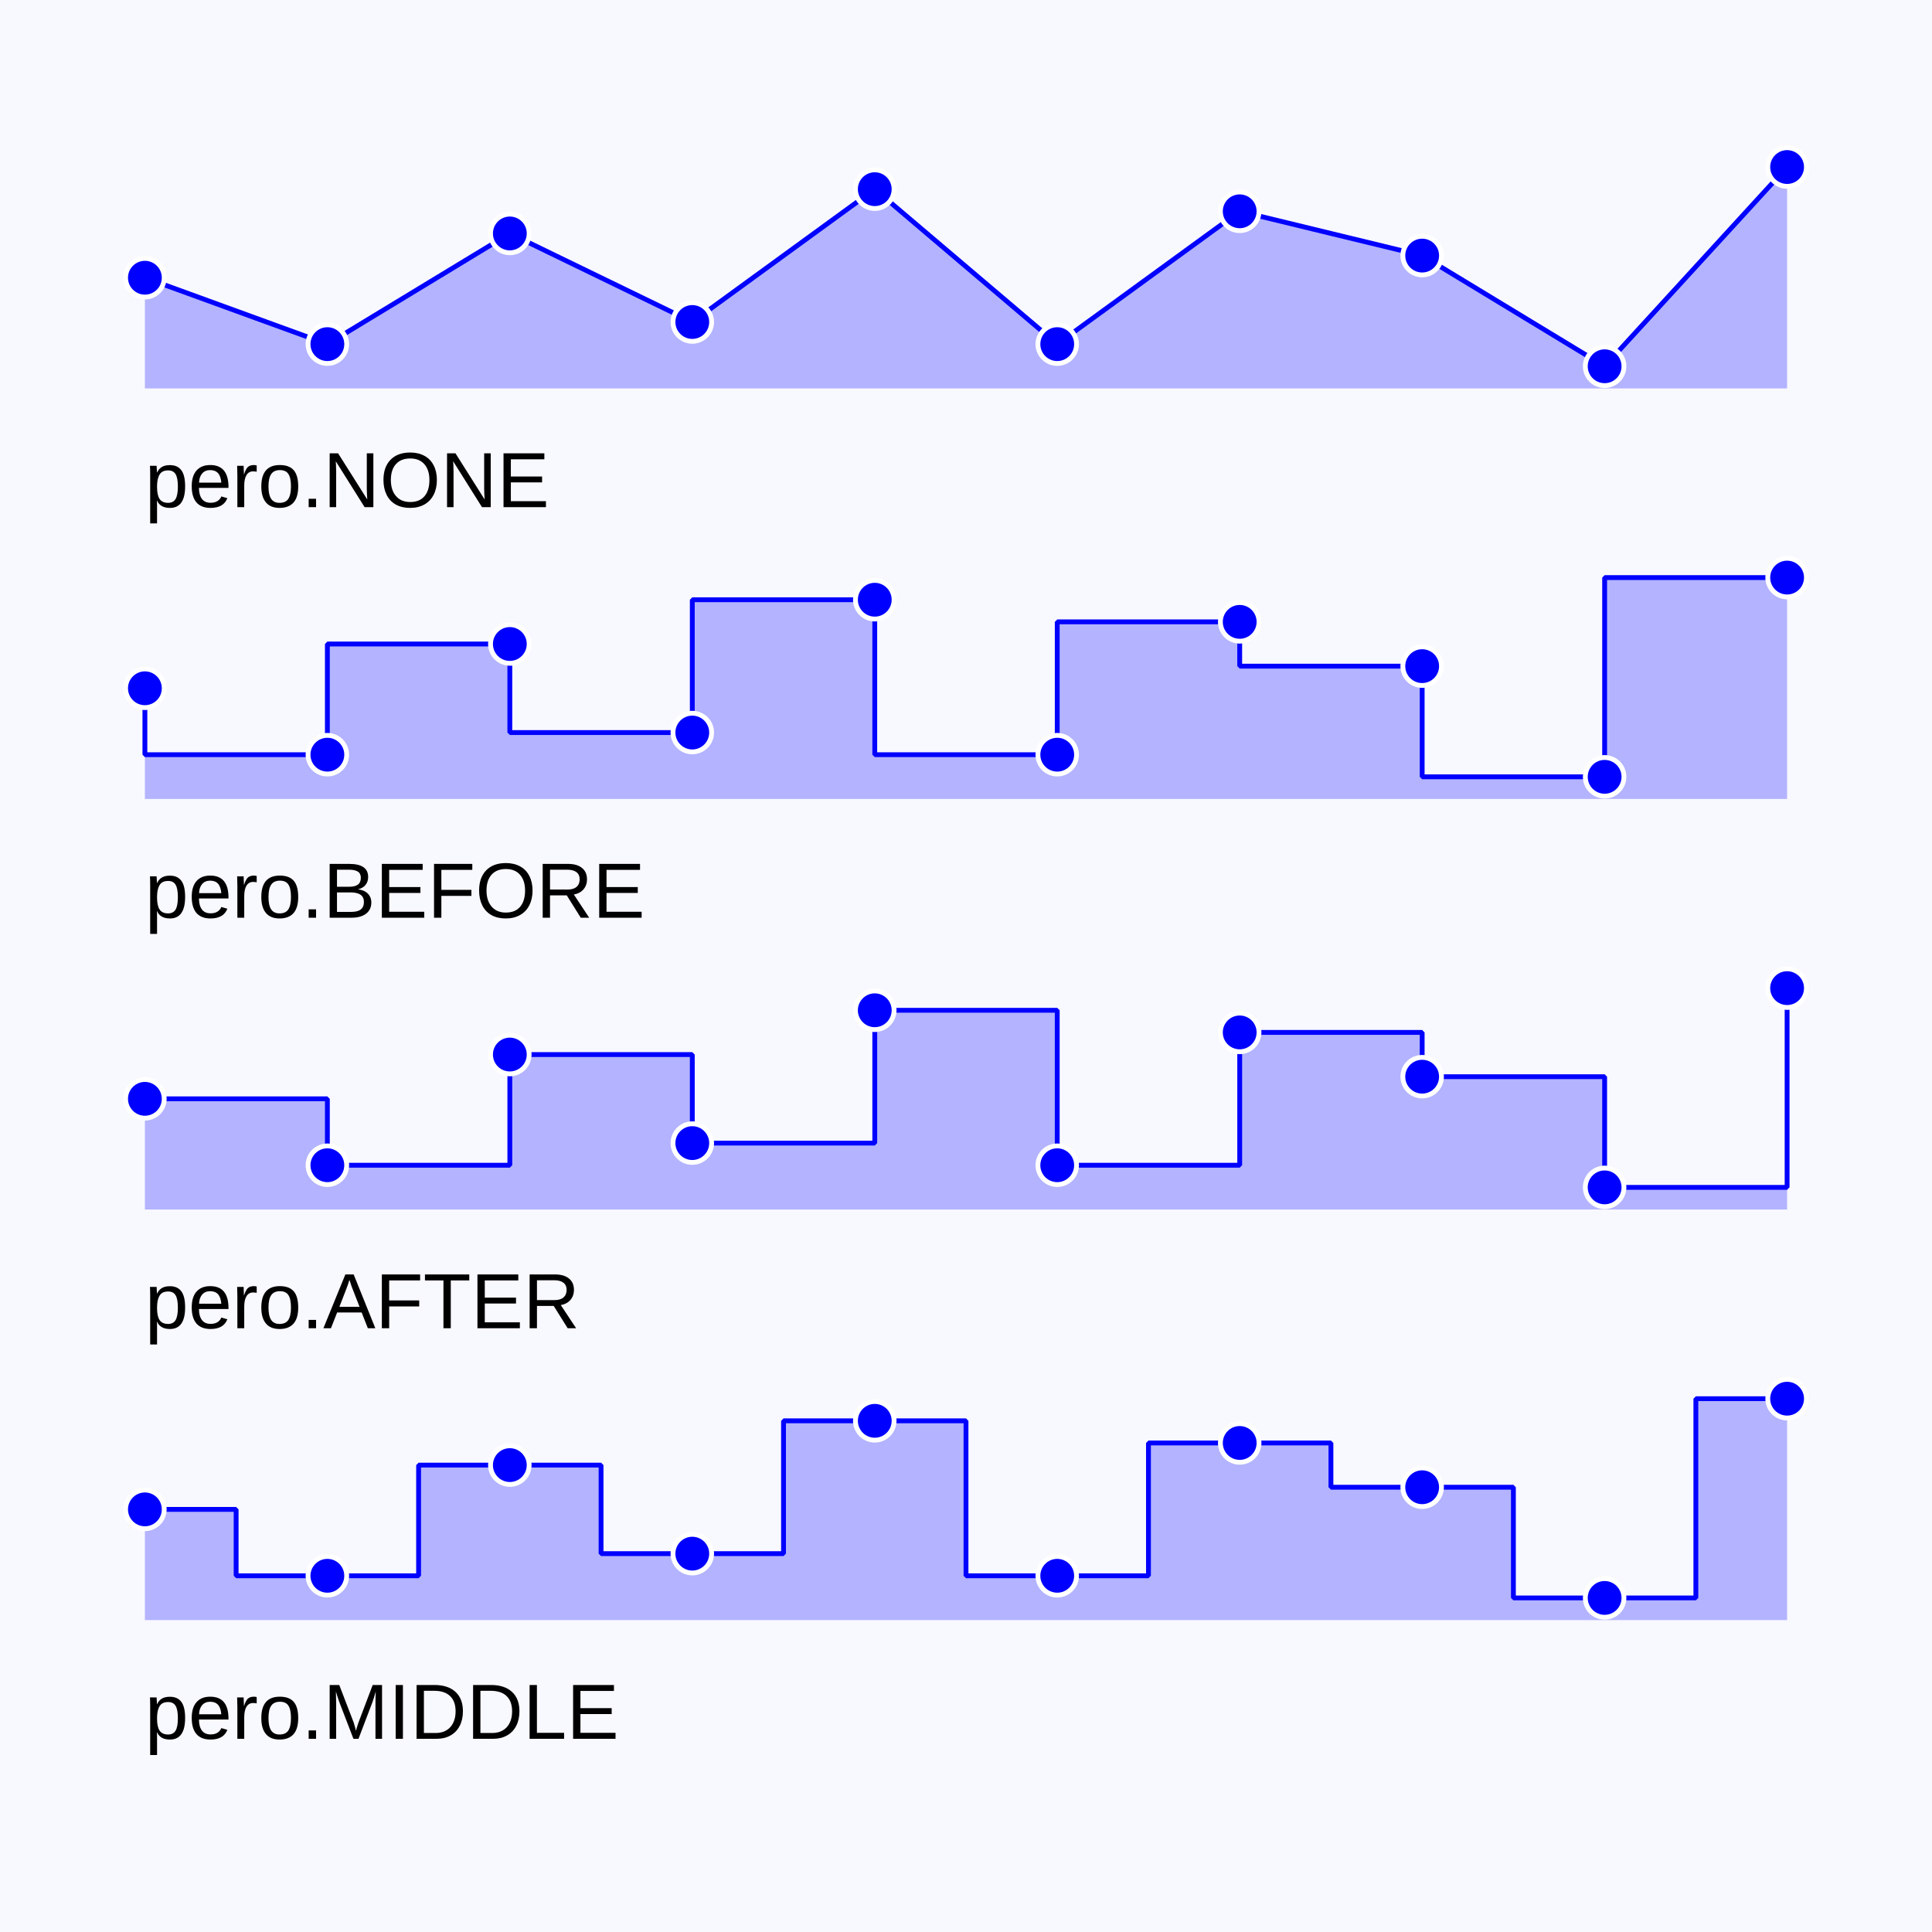
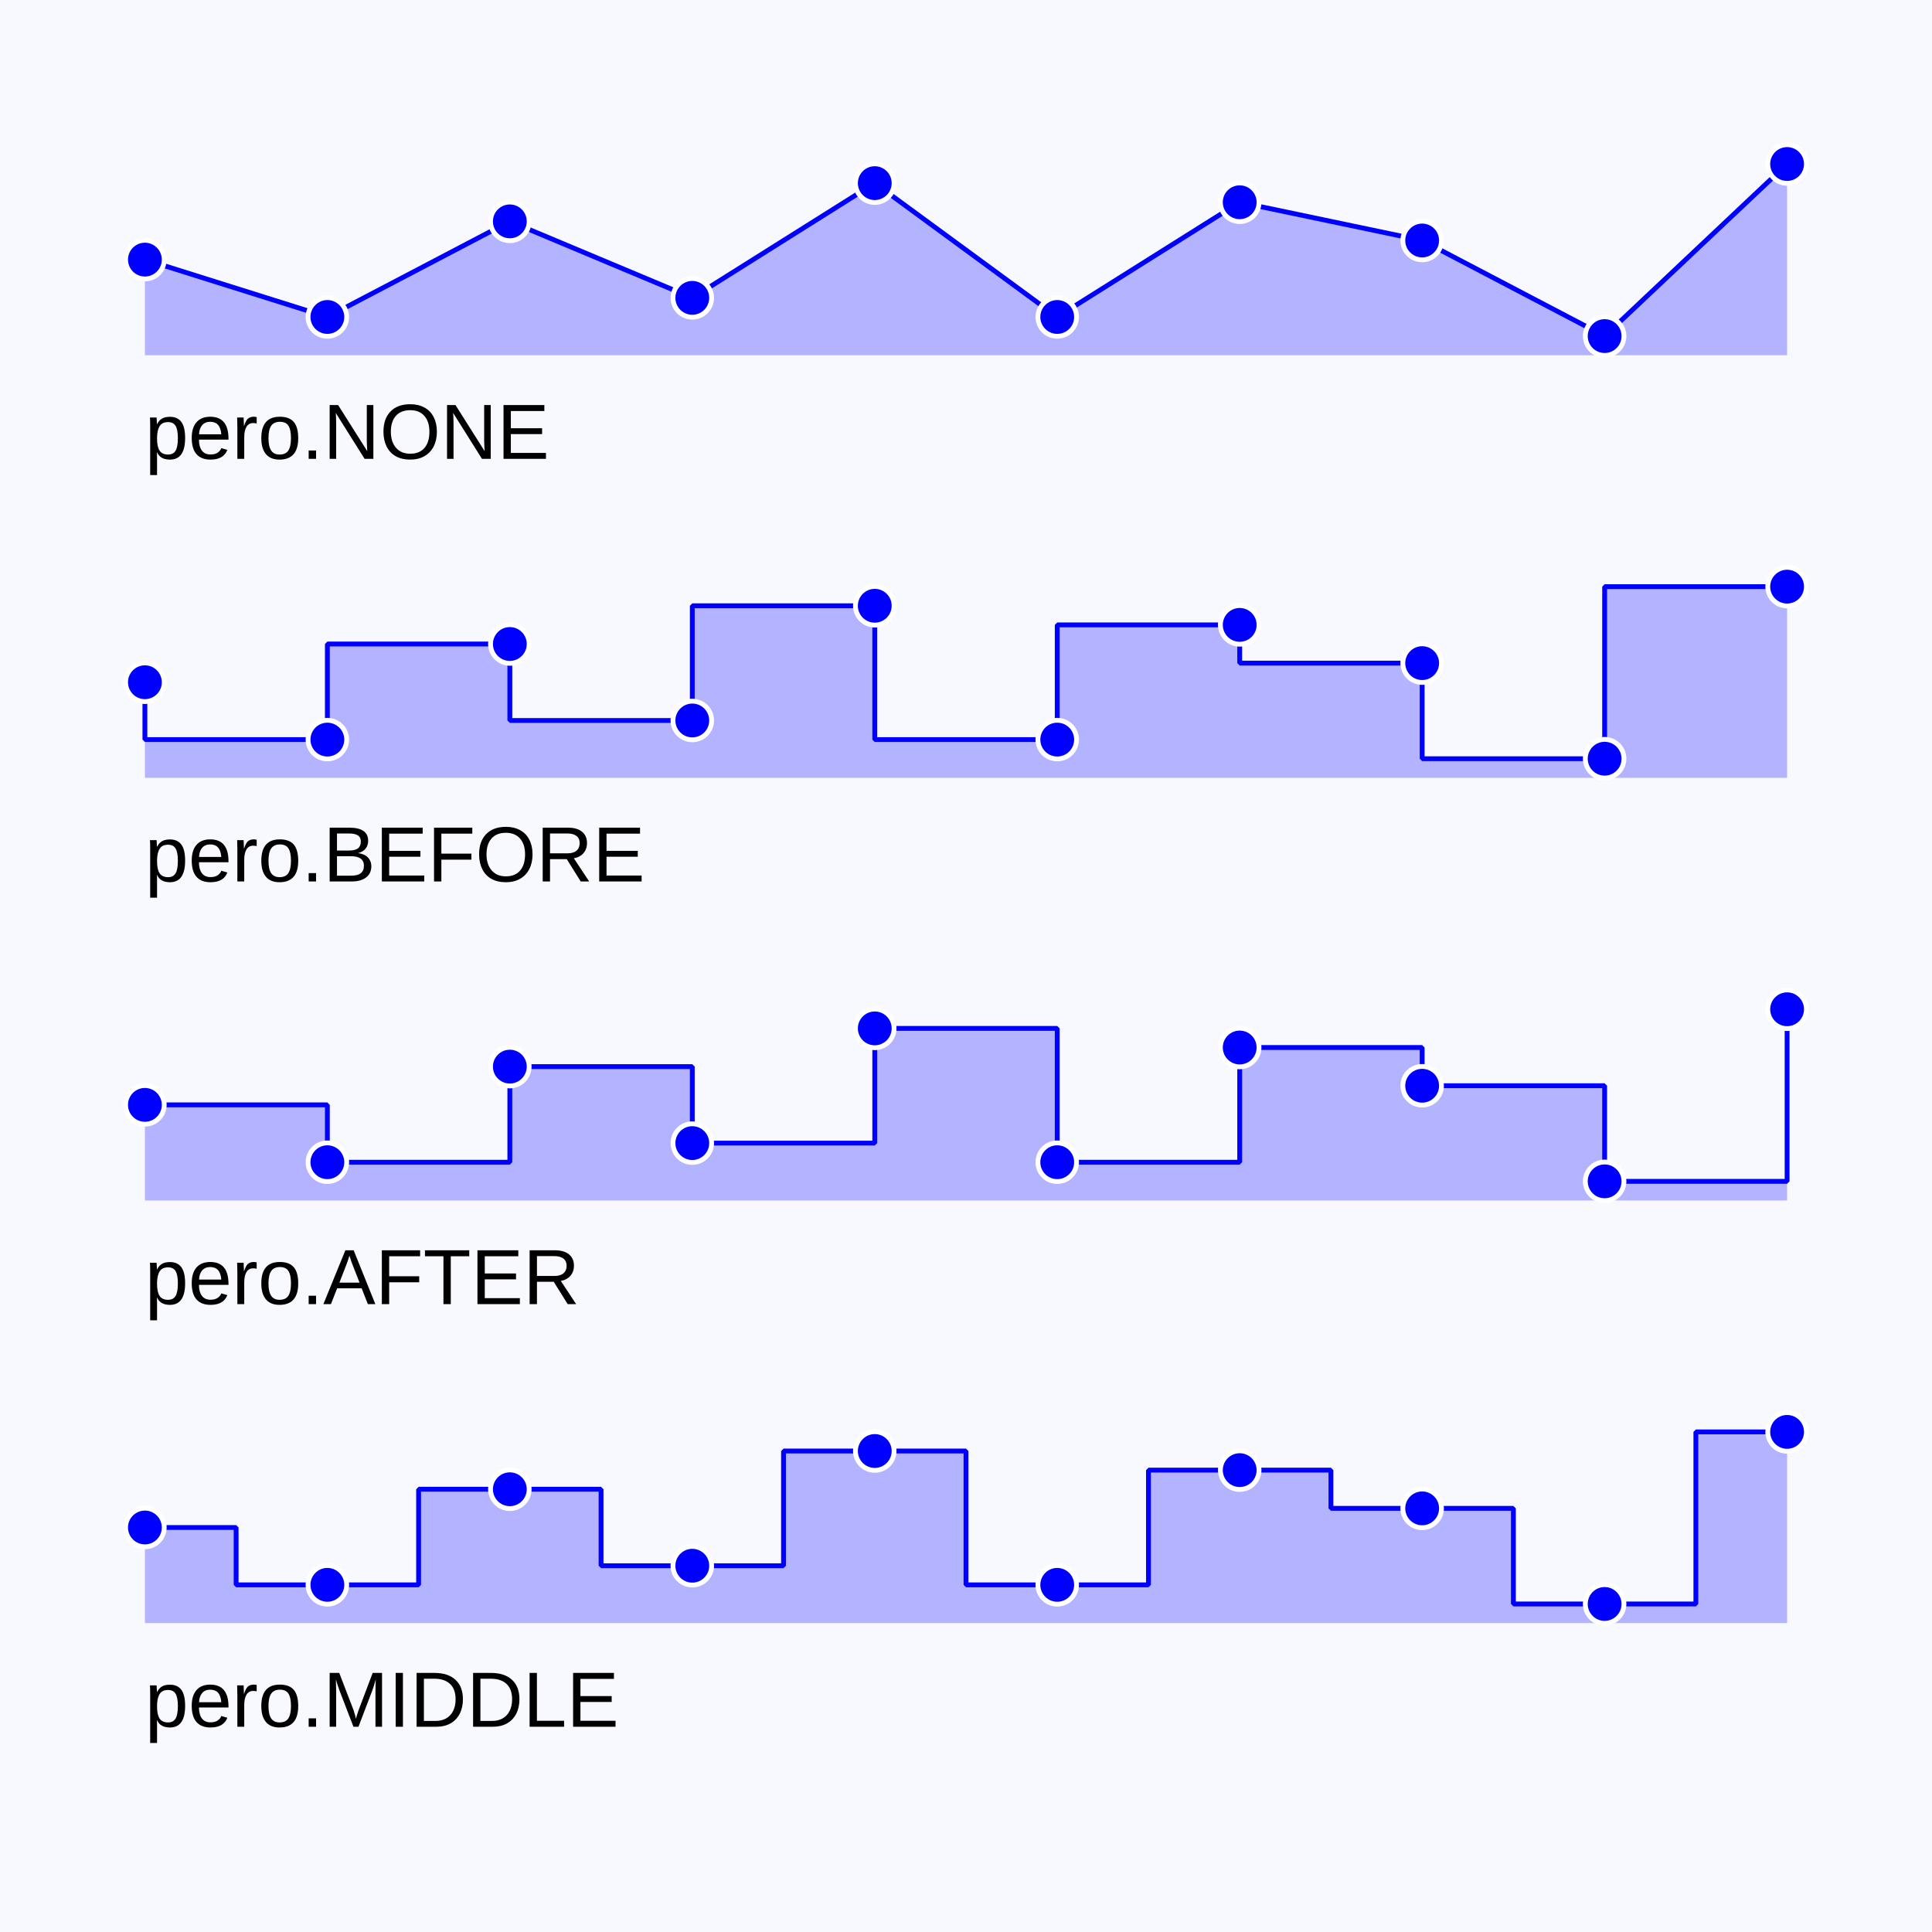
<svg xmlns="http://www.w3.org/2000/svg" width="400" height="400">
  <rect x="0.0" y="0.0" width="400.0" height="400.0" stroke="#000000" stroke-width="0.0" stroke-linecap="square" stroke-linejoin="bevel" fill="#f8f8ff" />
-   <g id="tag_4587454536" class="profile">
-     <polygon points="30.0,57.5 67.778,71.25 105.556,48.333 143.333,66.667 181.111,39.167 218.889,71.25 256.667,43.75 294.444,52.917 332.222,75.833 370.0,34.583 370.0,80.417 30.0,80.417" stroke="#000000" stroke-opacity="0.0" stroke-width="1.0" stroke-linecap="square" stroke-linejoin="bevel" fill="#b3b3ff" fill-rule="evenodd" />
-     <polyline points="30.0,57.5 67.778,71.25 105.556,48.333 143.333,66.667 181.111,39.167 218.889,71.25 256.667,43.75 294.444,52.917 332.222,75.833 370.0,34.583" stroke="#0000ff" stroke-width="1.0" stroke-linecap="square" stroke-linejoin="bevel" fill="#000000" fill-opacity="0.0" fill-rule="evenodd" />
-     <circle cx="30.0" cy="57.5" r="4.0" stroke="#ffffff" stroke-width="1.0" stroke-linecap="square" stroke-linejoin="bevel" fill="#0000ff" />
-     <circle cx="67.778" cy="71.25" r="4.0" stroke="#ffffff" stroke-width="1.0" stroke-linecap="square" stroke-linejoin="bevel" fill="#0000ff" />
-     <circle cx="105.556" cy="48.333" r="4.0" stroke="#ffffff" stroke-width="1.0" stroke-linecap="square" stroke-linejoin="bevel" fill="#0000ff" />
-     <circle cx="143.333" cy="66.667" r="4.0" stroke="#ffffff" stroke-width="1.0" stroke-linecap="square" stroke-linejoin="bevel" fill="#0000ff" />
-     <circle cx="181.111" cy="39.167" r="4.0" stroke="#ffffff" stroke-width="1.0" stroke-linecap="square" stroke-linejoin="bevel" fill="#0000ff" />
-     <circle cx="218.889" cy="71.25" r="4.0" stroke="#ffffff" stroke-width="1.0" stroke-linecap="square" stroke-linejoin="bevel" fill="#0000ff" />
-     <circle cx="256.667" cy="43.75" r="4.0" stroke="#ffffff" stroke-width="1.0" stroke-linecap="square" stroke-linejoin="bevel" fill="#0000ff" />
-     <circle cx="294.444" cy="52.917" r="4.0" stroke="#ffffff" stroke-width="1.0" stroke-linecap="square" stroke-linejoin="bevel" fill="#0000ff" />
-     <circle cx="332.222" cy="75.833" r="4.0" stroke="#ffffff" stroke-width="1.0" stroke-linecap="square" stroke-linejoin="bevel" fill="#0000ff" />
-     <circle cx="370.0" cy="34.583" r="4.0" stroke="#ffffff" stroke-width="1.0" stroke-linecap="square" stroke-linejoin="bevel" fill="#0000ff" />
+   <g id="tag_4595829224" class="profile">
+     <polygon points="30.0,53.75 67.778,65.625 105.556,45.833 143.333,61.667 181.111,37.917 218.889,65.625 256.667,41.875 294.444,49.792 332.222,69.583 370.0,33.958 370.0,73.542 30.0,73.542" stroke="#000000" stroke-opacity="0.0" stroke-width="1.0" stroke-linecap="square" stroke-linejoin="bevel" fill="#b3b3ff" fill-rule="evenodd" />
+     <polyline points="30.0,53.75 67.778,65.625 105.556,45.833 143.333,61.667 181.111,37.917 218.889,65.625 256.667,41.875 294.444,49.792 332.222,69.583 370.0,33.958" stroke="#0000ff" stroke-width="1.0" stroke-linecap="square" stroke-linejoin="bevel" fill="#000000" fill-opacity="0.0" fill-rule="evenodd" />
+     <circle cx="30.0" cy="53.75" r="4.0" stroke="#ffffff" stroke-width="1.0" stroke-linecap="square" stroke-linejoin="bevel" fill="#0000ff" />
+     <circle cx="67.778" cy="65.625" r="4.0" stroke="#ffffff" stroke-width="1.0" stroke-linecap="square" stroke-linejoin="bevel" fill="#0000ff" />
+     <circle cx="105.556" cy="45.833" r="4.0" stroke="#ffffff" stroke-width="1.0" stroke-linecap="square" stroke-linejoin="bevel" fill="#0000ff" />
+     <circle cx="143.333" cy="61.667" r="4.0" stroke="#ffffff" stroke-width="1.0" stroke-linecap="square" stroke-linejoin="bevel" fill="#0000ff" />
+     <circle cx="181.111" cy="37.917" r="4.0" stroke="#ffffff" stroke-width="1.0" stroke-linecap="square" stroke-linejoin="bevel" fill="#0000ff" />
+     <circle cx="218.889" cy="65.625" r="4.0" stroke="#ffffff" stroke-width="1.0" stroke-linecap="square" stroke-linejoin="bevel" fill="#0000ff" />
+     <circle cx="256.667" cy="41.875" r="4.0" stroke="#ffffff" stroke-width="1.0" stroke-linecap="square" stroke-linejoin="bevel" fill="#0000ff" />
+     <circle cx="294.444" cy="49.792" r="4.0" stroke="#ffffff" stroke-width="1.0" stroke-linecap="square" stroke-linejoin="bevel" fill="#0000ff" />
+     <circle cx="332.222" cy="69.583" r="4.0" stroke="#ffffff" stroke-width="1.0" stroke-linecap="square" stroke-linejoin="bevel" fill="#0000ff" />
+     <circle cx="370.0" cy="33.958" r="4.0" stroke="#ffffff" stroke-width="1.0" stroke-linecap="square" stroke-linejoin="bevel" fill="#0000ff" />
  </g>
-   <text x="30.0" y="105.0" font-family="Arial" font-size="16.2" text-anchor="left" fill="#000000">pero.NONE</text>
-   <g id="tag_4587454536" class="profile">
-     <polygon points="30.0,142.5 30.0,156.25 67.778,156.25 67.778,133.333 105.556,133.333 105.556,151.667 143.333,151.667 143.333,124.167 181.111,124.167 181.111,156.25 218.889,156.25 218.889,128.75 256.667,128.75 256.667,137.917 294.444,137.917 294.444,160.833 332.222,160.833 332.222,119.583 370.0,119.583 370.0,165.417 30.0,165.417" stroke="#000000" stroke-opacity="0.0" stroke-width="1.0" stroke-linecap="square" stroke-linejoin="bevel" fill="#b3b3ff" fill-rule="evenodd" />
-     <polyline points="30.0,142.5 30.0,156.25 67.778,156.25 67.778,133.333 105.556,133.333 105.556,151.667 143.333,151.667 143.333,124.167 181.111,124.167 181.111,156.25 218.889,156.25 218.889,128.75 256.667,128.75 256.667,137.917 294.444,137.917 294.444,160.833 332.222,160.833 332.222,119.583 370.0,119.583" stroke="#0000ff" stroke-width="1.0" stroke-linecap="square" stroke-linejoin="bevel" fill="#000000" fill-opacity="0.0" fill-rule="evenodd" />
-     <circle cx="30.0" cy="142.5" r="4.0" stroke="#ffffff" stroke-width="1.0" stroke-linecap="square" stroke-linejoin="bevel" fill="#0000ff" />
-     <circle cx="67.778" cy="156.25" r="4.0" stroke="#ffffff" stroke-width="1.0" stroke-linecap="square" stroke-linejoin="bevel" fill="#0000ff" />
+   <text x="30.0" y="95.0" font-family="Arial" font-size="16.2" text-anchor="left" fill="#000000">pero.NONE</text>
+   <g id="tag_4595829224" class="profile">
+     <polygon points="30.0,141.25 30.0,153.125 67.778,153.125 67.778,133.333 105.556,133.333 105.556,149.167 143.333,149.167 143.333,125.417 181.111,125.417 181.111,153.125 218.889,153.125 218.889,129.375 256.667,129.375 256.667,137.292 294.444,137.292 294.444,157.083 332.222,157.083 332.222,121.458 370.0,121.458 370.0,161.042 30.0,161.042" stroke="#000000" stroke-opacity="0.0" stroke-width="1.0" stroke-linecap="square" stroke-linejoin="bevel" fill="#b3b3ff" fill-rule="evenodd" />
+     <polyline points="30.0,141.25 30.0,153.125 67.778,153.125 67.778,133.333 105.556,133.333 105.556,149.167 143.333,149.167 143.333,125.417 181.111,125.417 181.111,153.125 218.889,153.125 218.889,129.375 256.667,129.375 256.667,137.292 294.444,137.292 294.444,157.083 332.222,157.083 332.222,121.458 370.0,121.458" stroke="#0000ff" stroke-width="1.0" stroke-linecap="square" stroke-linejoin="bevel" fill="#000000" fill-opacity="0.0" fill-rule="evenodd" />
+     <circle cx="30.0" cy="141.25" r="4.0" stroke="#ffffff" stroke-width="1.0" stroke-linecap="square" stroke-linejoin="bevel" fill="#0000ff" />
+     <circle cx="67.778" cy="153.125" r="4.0" stroke="#ffffff" stroke-width="1.0" stroke-linecap="square" stroke-linejoin="bevel" fill="#0000ff" />
    <circle cx="105.556" cy="133.333" r="4.0" stroke="#ffffff" stroke-width="1.0" stroke-linecap="square" stroke-linejoin="bevel" fill="#0000ff" />
-     <circle cx="143.333" cy="151.667" r="4.0" stroke="#ffffff" stroke-width="1.0" stroke-linecap="square" stroke-linejoin="bevel" fill="#0000ff" />
-     <circle cx="181.111" cy="124.167" r="4.0" stroke="#ffffff" stroke-width="1.0" stroke-linecap="square" stroke-linejoin="bevel" fill="#0000ff" />
-     <circle cx="218.889" cy="156.25" r="4.0" stroke="#ffffff" stroke-width="1.0" stroke-linecap="square" stroke-linejoin="bevel" fill="#0000ff" />
-     <circle cx="256.667" cy="128.75" r="4.0" stroke="#ffffff" stroke-width="1.0" stroke-linecap="square" stroke-linejoin="bevel" fill="#0000ff" />
-     <circle cx="294.444" cy="137.917" r="4.0" stroke="#ffffff" stroke-width="1.0" stroke-linecap="square" stroke-linejoin="bevel" fill="#0000ff" />
-     <circle cx="332.222" cy="160.833" r="4.0" stroke="#ffffff" stroke-width="1.0" stroke-linecap="square" stroke-linejoin="bevel" fill="#0000ff" />
-     <circle cx="370.0" cy="119.583" r="4.0" stroke="#ffffff" stroke-width="1.0" stroke-linecap="square" stroke-linejoin="bevel" fill="#0000ff" />
+     <circle cx="143.333" cy="149.167" r="4.0" stroke="#ffffff" stroke-width="1.0" stroke-linecap="square" stroke-linejoin="bevel" fill="#0000ff" />
+     <circle cx="181.111" cy="125.417" r="4.0" stroke="#ffffff" stroke-width="1.0" stroke-linecap="square" stroke-linejoin="bevel" fill="#0000ff" />
+     <circle cx="218.889" cy="153.125" r="4.0" stroke="#ffffff" stroke-width="1.0" stroke-linecap="square" stroke-linejoin="bevel" fill="#0000ff" />
+     <circle cx="256.667" cy="129.375" r="4.0" stroke="#ffffff" stroke-width="1.0" stroke-linecap="square" stroke-linejoin="bevel" fill="#0000ff" />
+     <circle cx="294.444" cy="137.292" r="4.0" stroke="#ffffff" stroke-width="1.0" stroke-linecap="square" stroke-linejoin="bevel" fill="#0000ff" />
+     <circle cx="332.222" cy="157.083" r="4.0" stroke="#ffffff" stroke-width="1.0" stroke-linecap="square" stroke-linejoin="bevel" fill="#0000ff" />
+     <circle cx="370.0" cy="121.458" r="4.0" stroke="#ffffff" stroke-width="1.0" stroke-linecap="square" stroke-linejoin="bevel" fill="#0000ff" />
  </g>
-   <text x="30.0" y="190.0" font-family="Arial" font-size="16.2" text-anchor="left" fill="#000000">pero.BEFORE</text>
-   <g id="tag_4587454536" class="profile">
-     <polygon points="30.0,227.5 67.778,227.5 67.778,241.25 105.556,241.25 105.556,218.333 143.333,218.333 143.333,236.667 181.111,236.667 181.111,209.167 218.889,209.167 218.889,241.25 256.667,241.25 256.667,213.75 294.444,213.75 294.444,222.917 332.222,222.917 332.222,245.833 370.0,245.833 370.0,204.583 370.0,250.417 30.0,250.417" stroke="#000000" stroke-opacity="0.0" stroke-width="1.0" stroke-linecap="square" stroke-linejoin="bevel" fill="#b3b3ff" fill-rule="evenodd" />
-     <polyline points="30.0,227.5 67.778,227.5 67.778,241.25 105.556,241.25 105.556,218.333 143.333,218.333 143.333,236.667 181.111,236.667 181.111,209.167 218.889,209.167 218.889,241.25 256.667,241.25 256.667,213.75 294.444,213.75 294.444,222.917 332.222,222.917 332.222,245.833 370.0,245.833 370.0,204.583" stroke="#0000ff" stroke-width="1.0" stroke-linecap="square" stroke-linejoin="bevel" fill="#000000" fill-opacity="0.0" fill-rule="evenodd" />
-     <circle cx="30.0" cy="227.5" r="4.0" stroke="#ffffff" stroke-width="1.0" stroke-linecap="square" stroke-linejoin="bevel" fill="#0000ff" />
-     <circle cx="67.778" cy="241.25" r="4.0" stroke="#ffffff" stroke-width="1.0" stroke-linecap="square" stroke-linejoin="bevel" fill="#0000ff" />
-     <circle cx="105.556" cy="218.333" r="4.0" stroke="#ffffff" stroke-width="1.0" stroke-linecap="square" stroke-linejoin="bevel" fill="#0000ff" />
+   <text x="30.0" y="182.5" font-family="Arial" font-size="16.2" text-anchor="left" fill="#000000">pero.BEFORE</text>
+   <g id="tag_4595829224" class="profile">
+     <polygon points="30.0,228.75 67.778,228.75 67.778,240.625 105.556,240.625 105.556,220.833 143.333,220.833 143.333,236.667 181.111,236.667 181.111,212.917 218.889,212.917 218.889,240.625 256.667,240.625 256.667,216.875 294.444,216.875 294.444,224.792 332.222,224.792 332.222,244.583 370.0,244.583 370.0,208.958 370.0,248.542 30.0,248.542" stroke="#000000" stroke-opacity="0.0" stroke-width="1.0" stroke-linecap="square" stroke-linejoin="bevel" fill="#b3b3ff" fill-rule="evenodd" />
+     <polyline points="30.0,228.75 67.778,228.75 67.778,240.625 105.556,240.625 105.556,220.833 143.333,220.833 143.333,236.667 181.111,236.667 181.111,212.917 218.889,212.917 218.889,240.625 256.667,240.625 256.667,216.875 294.444,216.875 294.444,224.792 332.222,224.792 332.222,244.583 370.0,244.583 370.0,208.958" stroke="#0000ff" stroke-width="1.0" stroke-linecap="square" stroke-linejoin="bevel" fill="#000000" fill-opacity="0.0" fill-rule="evenodd" />
+     <circle cx="30.0" cy="228.75" r="4.0" stroke="#ffffff" stroke-width="1.0" stroke-linecap="square" stroke-linejoin="bevel" fill="#0000ff" />
+     <circle cx="67.778" cy="240.625" r="4.0" stroke="#ffffff" stroke-width="1.0" stroke-linecap="square" stroke-linejoin="bevel" fill="#0000ff" />
+     <circle cx="105.556" cy="220.833" r="4.0" stroke="#ffffff" stroke-width="1.0" stroke-linecap="square" stroke-linejoin="bevel" fill="#0000ff" />
    <circle cx="143.333" cy="236.667" r="4.0" stroke="#ffffff" stroke-width="1.0" stroke-linecap="square" stroke-linejoin="bevel" fill="#0000ff" />
-     <circle cx="181.111" cy="209.167" r="4.0" stroke="#ffffff" stroke-width="1.0" stroke-linecap="square" stroke-linejoin="bevel" fill="#0000ff" />
-     <circle cx="218.889" cy="241.25" r="4.0" stroke="#ffffff" stroke-width="1.0" stroke-linecap="square" stroke-linejoin="bevel" fill="#0000ff" />
-     <circle cx="256.667" cy="213.75" r="4.0" stroke="#ffffff" stroke-width="1.0" stroke-linecap="square" stroke-linejoin="bevel" fill="#0000ff" />
-     <circle cx="294.444" cy="222.917" r="4.0" stroke="#ffffff" stroke-width="1.0" stroke-linecap="square" stroke-linejoin="bevel" fill="#0000ff" />
-     <circle cx="332.222" cy="245.833" r="4.0" stroke="#ffffff" stroke-width="1.0" stroke-linecap="square" stroke-linejoin="bevel" fill="#0000ff" />
-     <circle cx="370.0" cy="204.583" r="4.0" stroke="#ffffff" stroke-width="1.0" stroke-linecap="square" stroke-linejoin="bevel" fill="#0000ff" />
+     <circle cx="181.111" cy="212.917" r="4.0" stroke="#ffffff" stroke-width="1.0" stroke-linecap="square" stroke-linejoin="bevel" fill="#0000ff" />
+     <circle cx="218.889" cy="240.625" r="4.0" stroke="#ffffff" stroke-width="1.0" stroke-linecap="square" stroke-linejoin="bevel" fill="#0000ff" />
+     <circle cx="256.667" cy="216.875" r="4.0" stroke="#ffffff" stroke-width="1.0" stroke-linecap="square" stroke-linejoin="bevel" fill="#0000ff" />
+     <circle cx="294.444" cy="224.792" r="4.0" stroke="#ffffff" stroke-width="1.0" stroke-linecap="square" stroke-linejoin="bevel" fill="#0000ff" />
+     <circle cx="332.222" cy="244.583" r="4.0" stroke="#ffffff" stroke-width="1.0" stroke-linecap="square" stroke-linejoin="bevel" fill="#0000ff" />
+     <circle cx="370.0" cy="208.958" r="4.0" stroke="#ffffff" stroke-width="1.0" stroke-linecap="square" stroke-linejoin="bevel" fill="#0000ff" />
  </g>
-   <text x="30.0" y="275.0" font-family="Arial" font-size="16.2" text-anchor="left" fill="#000000">pero.AFTER</text>
-   <g id="tag_4587454536" class="profile">
-     <polygon points="30.0,312.5 48.889,312.5 48.889,326.25 67.778,326.25 86.667,326.25 86.667,303.333 105.556,303.333 124.444,303.333 124.444,321.667 143.333,321.667 162.222,321.667 162.222,294.167 181.111,294.167 200.0,294.167 200.0,326.25 218.889,326.25 237.778,326.25 237.778,298.75 256.667,298.75 275.556,298.75 275.556,307.917 294.444,307.917 313.333,307.917 313.333,330.833 332.222,330.833 351.111,330.833 351.111,289.583 370.0,289.583 370.0,335.417 30.0,335.417" stroke="#000000" stroke-opacity="0.0" stroke-width="1.0" stroke-linecap="square" stroke-linejoin="bevel" fill="#b3b3ff" fill-rule="evenodd" />
-     <polyline points="30.0,312.5 48.889,312.5 48.889,326.25 67.778,326.25 86.667,326.25 86.667,303.333 105.556,303.333 124.444,303.333 124.444,321.667 143.333,321.667 162.222,321.667 162.222,294.167 181.111,294.167 200.0,294.167 200.0,326.25 218.889,326.25 237.778,326.25 237.778,298.75 256.667,298.75 275.556,298.75 275.556,307.917 294.444,307.917 313.333,307.917 313.333,330.833 332.222,330.833 351.111,330.833 351.111,289.583 370.0,289.583" stroke="#0000ff" stroke-width="1.0" stroke-linecap="square" stroke-linejoin="bevel" fill="#000000" fill-opacity="0.0" fill-rule="evenodd" />
-     <circle cx="30.0" cy="312.5" r="4.0" stroke="#ffffff" stroke-width="1.0" stroke-linecap="square" stroke-linejoin="bevel" fill="#0000ff" />
-     <circle cx="67.778" cy="326.25" r="4.0" stroke="#ffffff" stroke-width="1.0" stroke-linecap="square" stroke-linejoin="bevel" fill="#0000ff" />
-     <circle cx="105.556" cy="303.333" r="4.0" stroke="#ffffff" stroke-width="1.0" stroke-linecap="square" stroke-linejoin="bevel" fill="#0000ff" />
-     <circle cx="143.333" cy="321.667" r="4.0" stroke="#ffffff" stroke-width="1.0" stroke-linecap="square" stroke-linejoin="bevel" fill="#0000ff" />
-     <circle cx="181.111" cy="294.167" r="4.0" stroke="#ffffff" stroke-width="1.0" stroke-linecap="square" stroke-linejoin="bevel" fill="#0000ff" />
-     <circle cx="218.889" cy="326.25" r="4.0" stroke="#ffffff" stroke-width="1.0" stroke-linecap="square" stroke-linejoin="bevel" fill="#0000ff" />
-     <circle cx="256.667" cy="298.75" r="4.0" stroke="#ffffff" stroke-width="1.0" stroke-linecap="square" stroke-linejoin="bevel" fill="#0000ff" />
-     <circle cx="294.444" cy="307.917" r="4.0" stroke="#ffffff" stroke-width="1.0" stroke-linecap="square" stroke-linejoin="bevel" fill="#0000ff" />
-     <circle cx="332.222" cy="330.833" r="4.0" stroke="#ffffff" stroke-width="1.0" stroke-linecap="square" stroke-linejoin="bevel" fill="#0000ff" />
-     <circle cx="370.0" cy="289.583" r="4.0" stroke="#ffffff" stroke-width="1.0" stroke-linecap="square" stroke-linejoin="bevel" fill="#0000ff" />
+   <text x="30.0" y="270.0" font-family="Arial" font-size="16.2" text-anchor="left" fill="#000000">pero.AFTER</text>
+   <g id="tag_4595829224" class="profile">
+     <polygon points="30.0,316.25 48.889,316.25 48.889,328.125 67.778,328.125 86.667,328.125 86.667,308.333 105.556,308.333 124.444,308.333 124.444,324.167 143.333,324.167 162.222,324.167 162.222,300.417 181.111,300.417 200.0,300.417 200.0,328.125 218.889,328.125 237.778,328.125 237.778,304.375 256.667,304.375 275.556,304.375 275.556,312.292 294.444,312.292 313.333,312.292 313.333,332.083 332.222,332.083 351.111,332.083 351.111,296.458 370.0,296.458 370.0,336.042 30.0,336.042" stroke="#000000" stroke-opacity="0.0" stroke-width="1.0" stroke-linecap="square" stroke-linejoin="bevel" fill="#b3b3ff" fill-rule="evenodd" />
+     <polyline points="30.0,316.25 48.889,316.25 48.889,328.125 67.778,328.125 86.667,328.125 86.667,308.333 105.556,308.333 124.444,308.333 124.444,324.167 143.333,324.167 162.222,324.167 162.222,300.417 181.111,300.417 200.0,300.417 200.0,328.125 218.889,328.125 237.778,328.125 237.778,304.375 256.667,304.375 275.556,304.375 275.556,312.292 294.444,312.292 313.333,312.292 313.333,332.083 332.222,332.083 351.111,332.083 351.111,296.458 370.0,296.458" stroke="#0000ff" stroke-width="1.0" stroke-linecap="square" stroke-linejoin="bevel" fill="#000000" fill-opacity="0.0" fill-rule="evenodd" />
+     <circle cx="30.0" cy="316.25" r="4.0" stroke="#ffffff" stroke-width="1.0" stroke-linecap="square" stroke-linejoin="bevel" fill="#0000ff" />
+     <circle cx="67.778" cy="328.125" r="4.0" stroke="#ffffff" stroke-width="1.0" stroke-linecap="square" stroke-linejoin="bevel" fill="#0000ff" />
+     <circle cx="105.556" cy="308.333" r="4.0" stroke="#ffffff" stroke-width="1.0" stroke-linecap="square" stroke-linejoin="bevel" fill="#0000ff" />
+     <circle cx="143.333" cy="324.167" r="4.0" stroke="#ffffff" stroke-width="1.0" stroke-linecap="square" stroke-linejoin="bevel" fill="#0000ff" />
+     <circle cx="181.111" cy="300.417" r="4.0" stroke="#ffffff" stroke-width="1.0" stroke-linecap="square" stroke-linejoin="bevel" fill="#0000ff" />
+     <circle cx="218.889" cy="328.125" r="4.0" stroke="#ffffff" stroke-width="1.0" stroke-linecap="square" stroke-linejoin="bevel" fill="#0000ff" />
+     <circle cx="256.667" cy="304.375" r="4.0" stroke="#ffffff" stroke-width="1.0" stroke-linecap="square" stroke-linejoin="bevel" fill="#0000ff" />
+     <circle cx="294.444" cy="312.292" r="4.0" stroke="#ffffff" stroke-width="1.0" stroke-linecap="square" stroke-linejoin="bevel" fill="#0000ff" />
+     <circle cx="332.222" cy="332.083" r="4.0" stroke="#ffffff" stroke-width="1.0" stroke-linecap="square" stroke-linejoin="bevel" fill="#0000ff" />
+     <circle cx="370.0" cy="296.458" r="4.0" stroke="#ffffff" stroke-width="1.0" stroke-linecap="square" stroke-linejoin="bevel" fill="#0000ff" />
  </g>
-   <text x="30.0" y="360.0" font-family="Arial" font-size="16.2" text-anchor="left" fill="#000000">pero.MIDDLE</text>
+   <text x="30.0" y="357.5" font-family="Arial" font-size="16.2" text-anchor="left" fill="#000000">pero.MIDDLE</text>
</svg>
